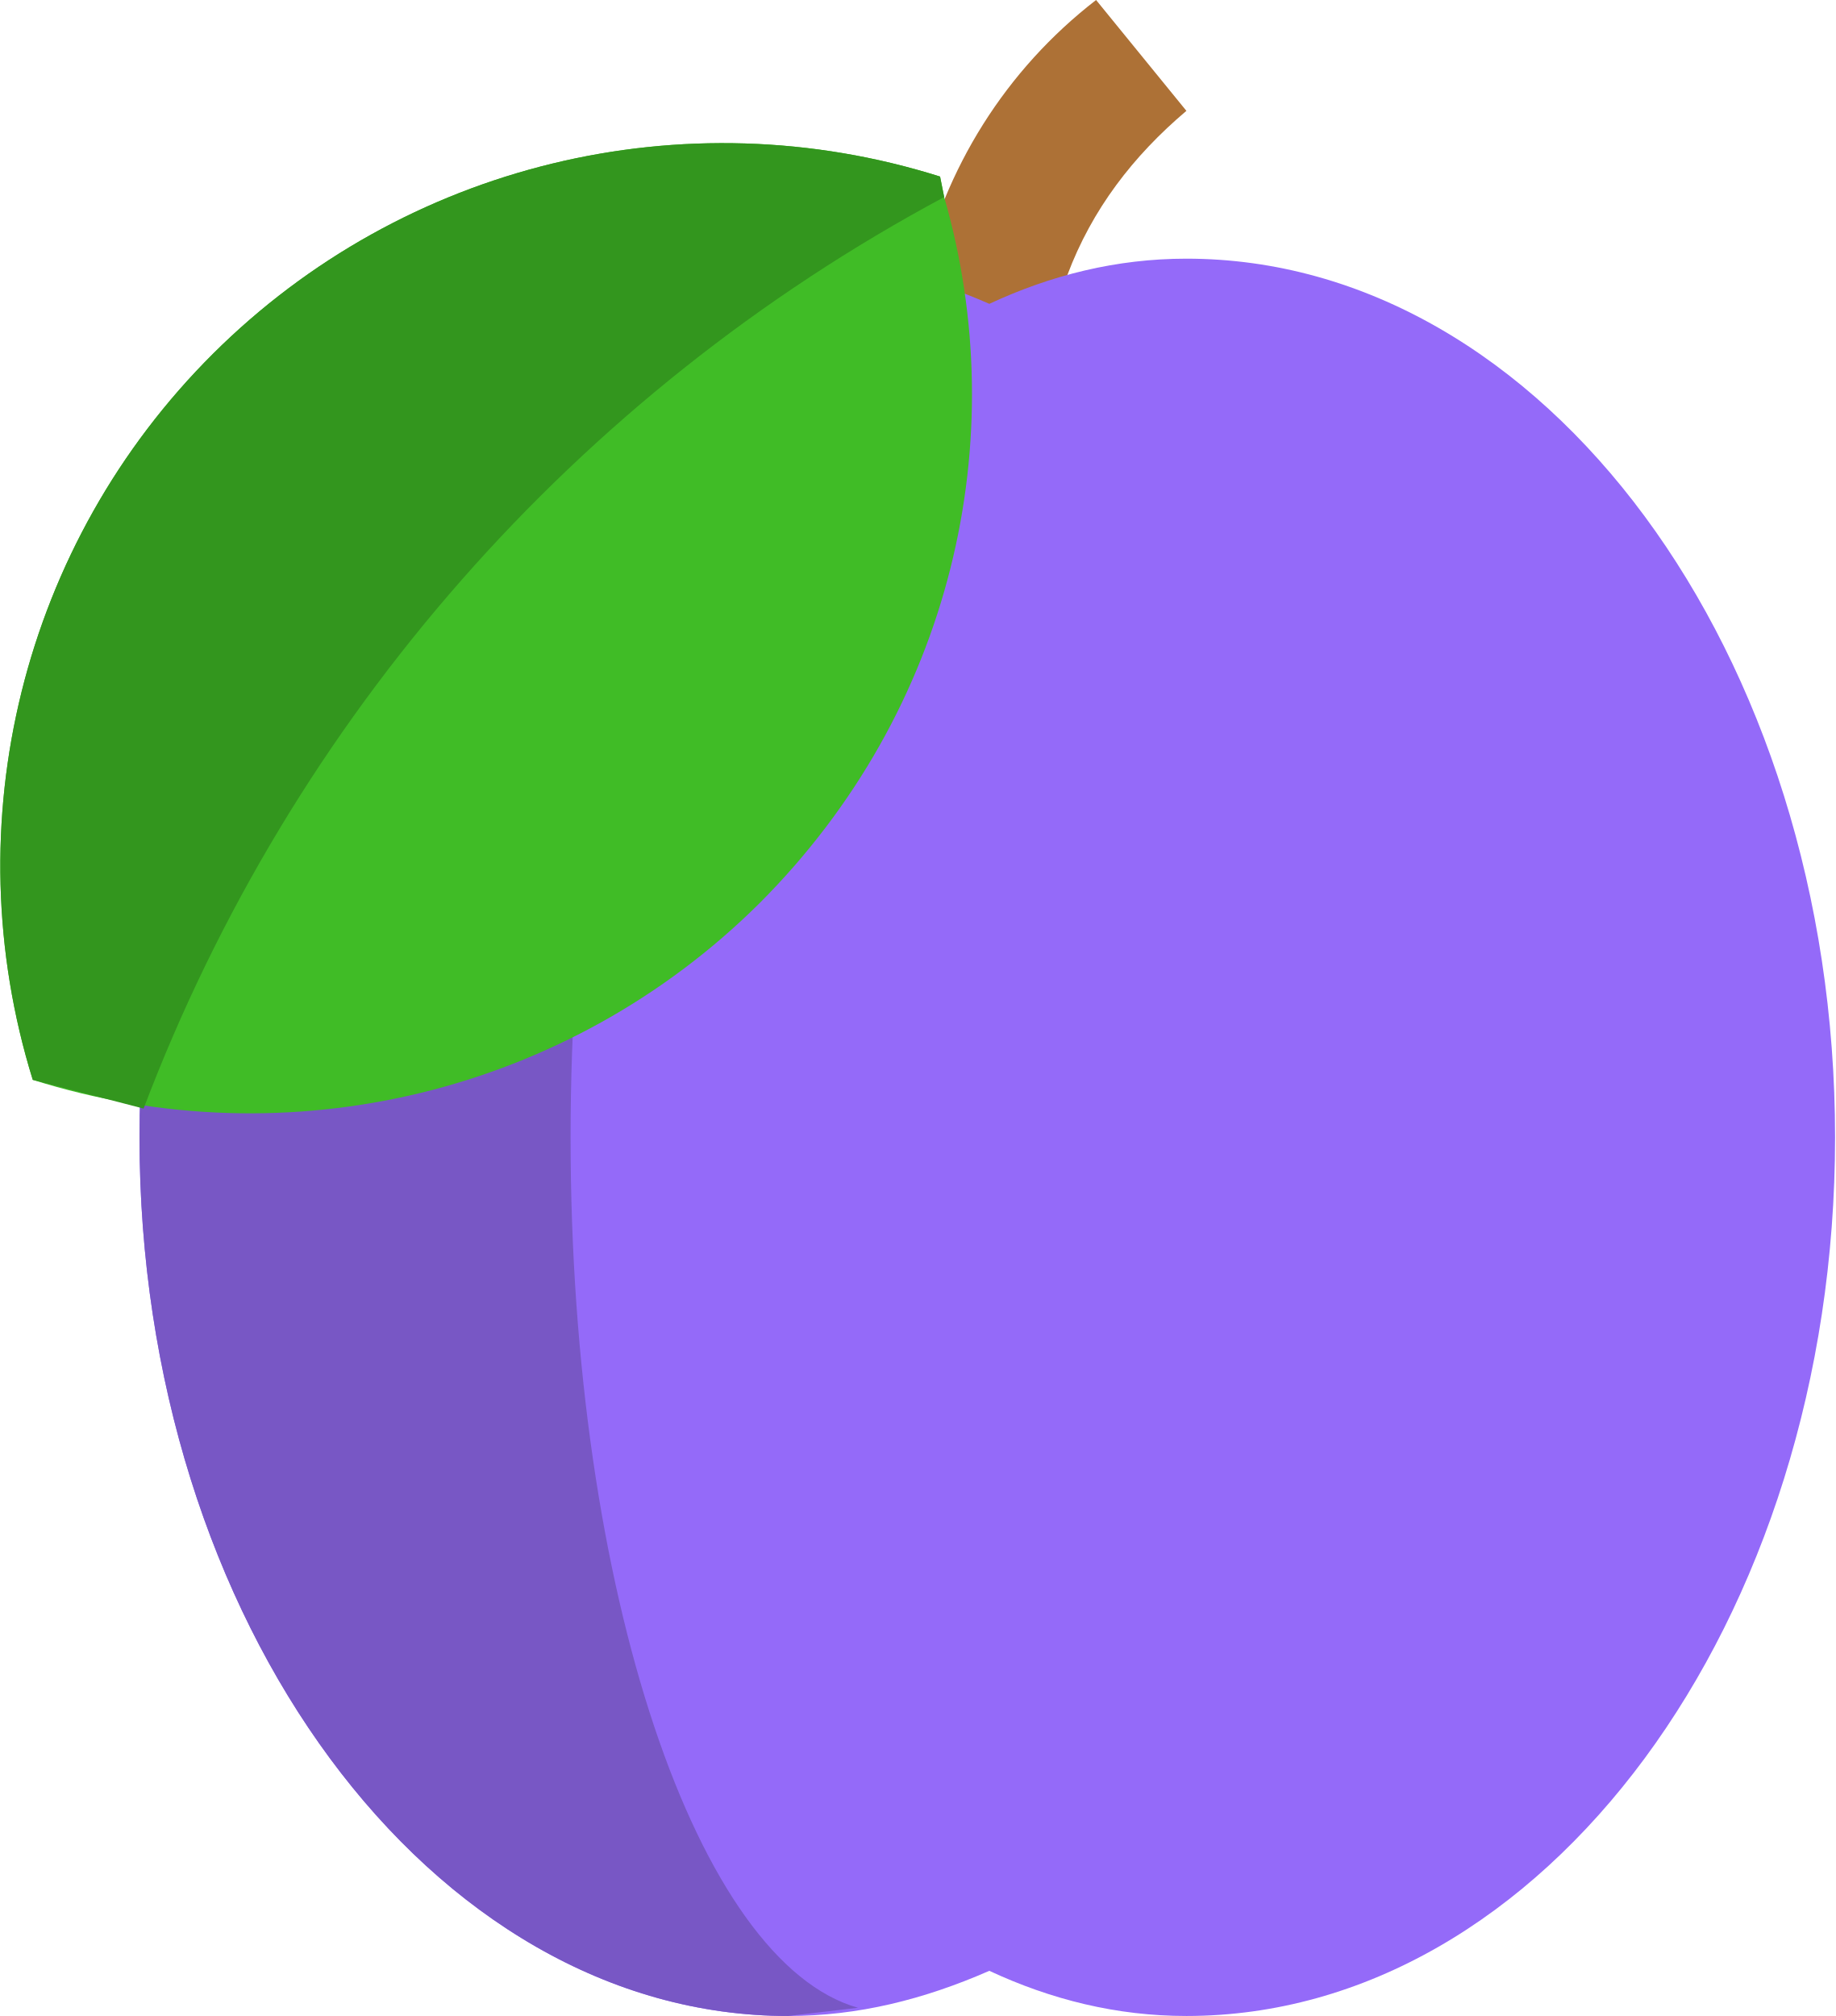
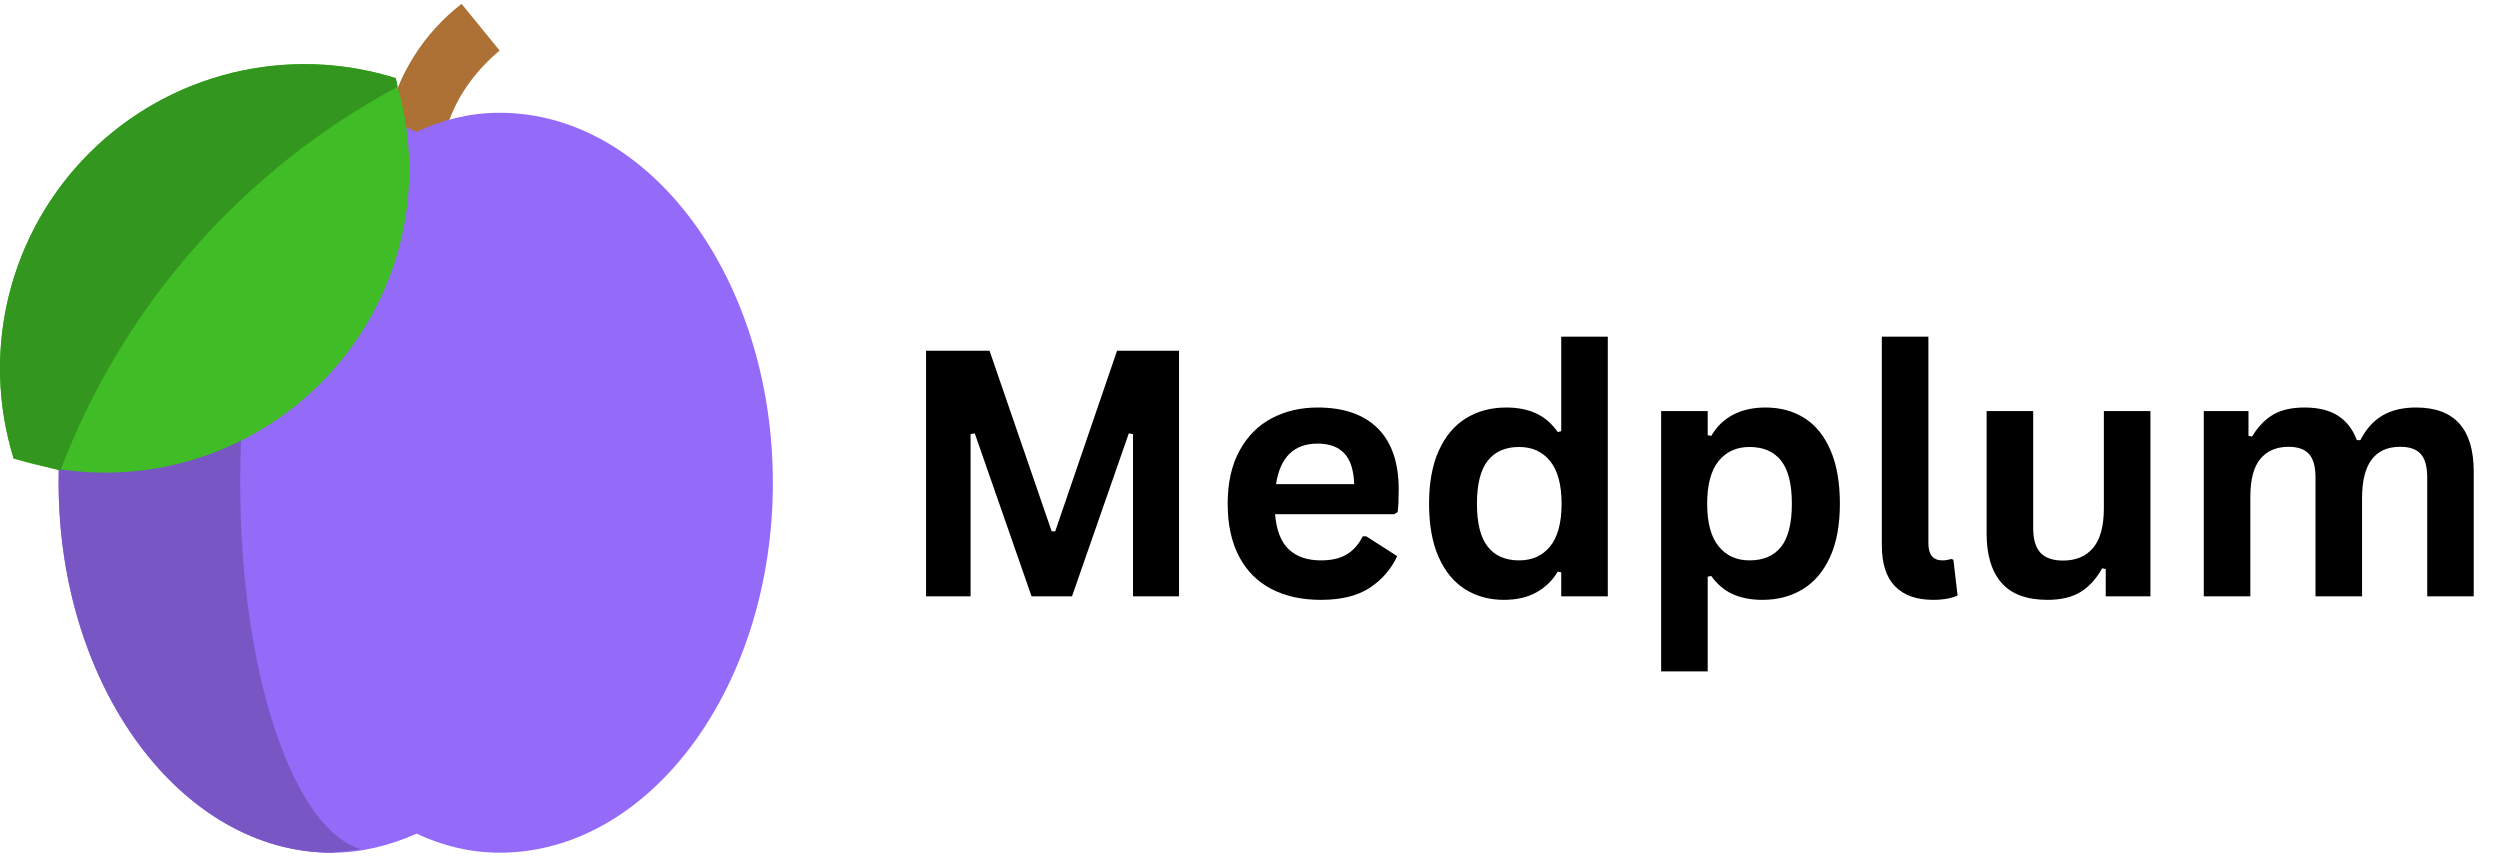
- <svg xmlns="http://www.w3.org/2000/svg" width="1.821in" height="2in" viewBox="0 0 46.246 50.81" version="1.1" id="svg8">
-   <defs id="defs2" />
-   <g id="layer1" transform="translate(-9.83439,-21.50649)">
-     <g id="g923" transform="matrix(0.1034818,0,0,0.1034818,7.547441,21.50649)">
-       <path fill="#ad7136" d="m 282,67 c 6,-16 16,-29 29,-40 L 289,0 c -22,17 -37,41 -43,68 l 17,23 z" id="path900" />
-       <path fill="#946af9" d="m 311,63 c -17,0 -33,4 -48,11 -16,-7 -32,-11 -49,-11 -87,0 -158,96 -158,214 0,118 71,214 158,214 17,0 33,-4 49,-11 15,7 31,11 48,11 87,0 158,-96 158,-214 C 469,159 398,63 311,63 Z" id="path902" />
-       <path fill="#7857c5" d="m 231,489 -17,2 C 127,491 56,395 56,277 56,159 127,63 214,63 l 17,1 c -39,12 -70,102 -70,213 0,111 31,201 70,212 z" id="path904" />
-       <path fill="#40bc26" d="M 207,220 A 176,176 0 0 1 30,263 176,176 0 0 1 251,43 l 1,5 c 17,59 2,125 -45,172 z" id="path906" />
-       <path fill="#33961e" d="M 252,48 A 421,421 0 0 0 57,270 L 30,263 A 176,176 0 0 1 251,43 Z" id="path908" />
+ <svg xmlns="http://www.w3.org/2000/svg" width="896" zoomAndPan="magnify" viewBox="0 0 672 231" height="308" preserveAspectRatio="xMidYMid meet" version="1.0">
+   <defs>
+     <g />
+     <clipPath id="528b17c1fb">
+       <path d="M 15 30 L 207.75 30 L 207.75 230 L 15 230 Z M 15 30 " clip-rule="nonzero" />
+     </clipPath>
+   </defs>
+   <path fill="#ad7136" d="M 120.816 32.172 C 123.605 24.734 128.254 18.695 134.297 13.582 L 124.07 1.035 C 113.844 8.938 106.871 20.09 104.082 32.637 L 111.984 43.324 Z M 120.816 32.172 " fill-opacity="1" fill-rule="nonzero" />
+   <g clip-path="url(#528b17c1fb)">
+     <path fill="#946af9" d="M 134.297 30.312 C 126.395 30.312 118.957 32.172 111.984 35.426 C 104.547 32.172 97.109 30.312 89.207 30.312 C 48.762 30.312 15.758 74.926 15.758 129.762 C 15.758 184.598 48.762 229.207 89.207 229.207 C 97.109 229.207 104.547 227.348 111.984 224.098 C 118.957 227.348 126.395 229.207 134.297 229.207 C 174.742 229.207 207.746 184.598 207.746 129.762 C 207.746 74.926 174.742 30.312 134.297 30.312 Z M 134.297 30.312 " fill-opacity="1" fill-rule="nonzero" />
+   </g>
+   <path fill="#7857c5" d="M 97.109 228.277 L 89.207 229.207 C 48.762 229.207 15.758 184.598 15.758 129.762 C 15.758 74.926 48.762 30.312 89.207 30.312 L 97.109 30.777 C 78.98 36.355 64.57 78.176 64.57 129.762 C 64.57 181.344 78.98 223.168 97.109 228.277 Z M 97.109 228.277 " fill-opacity="1" fill-rule="nonzero" />
+   <path fill="#40bc26" d="M 85.953 103.273 C 84.637 104.578 83.277 105.84 81.875 107.055 C 80.477 108.27 79.035 109.434 77.555 110.551 C 76.074 111.668 74.555 112.734 73.004 113.746 C 71.449 114.758 69.863 115.719 68.246 116.625 C 66.625 117.531 64.977 118.379 63.301 119.172 C 61.625 119.969 59.926 120.703 58.199 121.379 C 56.473 122.059 54.723 122.676 52.957 123.234 C 51.188 123.797 49.402 124.293 47.598 124.73 C 45.797 125.168 43.98 125.547 42.152 125.859 C 40.324 126.176 38.488 126.426 36.645 126.613 C 34.801 126.805 32.949 126.93 31.098 126.996 C 29.242 127.059 27.387 127.059 25.535 126.996 C 23.68 126.934 21.832 126.809 19.984 126.621 C 18.141 126.434 16.305 126.184 14.477 125.871 C 12.648 125.559 10.832 125.184 9.031 124.746 C 7.227 124.309 5.441 123.812 3.672 123.254 C 3.121 121.48 2.633 119.695 2.207 117.887 C 1.777 116.082 1.41 114.266 1.105 112.434 C 0.801 110.605 0.562 108.766 0.383 106.922 C 0.203 105.074 0.086 103.223 0.031 101.367 C -0.02 99.512 -0.012 97.66 0.062 95.805 C 0.137 93.953 0.273 92.102 0.473 90.258 C 0.672 88.414 0.93 86.578 1.254 84.75 C 1.578 82.926 1.965 81.109 2.414 79.309 C 2.859 77.508 3.367 75.727 3.938 73.961 C 4.504 72.195 5.133 70.449 5.82 68.727 C 6.508 67.004 7.254 65.305 8.059 63.633 C 8.859 61.961 9.719 60.316 10.633 58.703 C 11.551 57.086 12.52 55.508 13.539 53.957 C 14.562 52.41 15.637 50.898 16.762 49.422 C 17.887 47.949 19.062 46.512 20.285 45.117 C 21.508 43.723 22.777 42.371 24.094 41.062 C 25.41 39.754 26.77 38.488 28.168 37.273 C 29.57 36.055 31.012 34.891 32.492 33.77 C 33.973 32.652 35.488 31.586 37.043 30.57 C 38.598 29.555 40.184 28.594 41.801 27.688 C 43.422 26.777 45.066 25.926 46.746 25.133 C 48.422 24.336 50.125 23.598 51.852 22.918 C 53.578 22.238 55.324 21.621 57.094 21.059 C 58.863 20.5 60.648 20 62.453 19.559 C 64.258 19.121 66.074 18.742 67.902 18.43 C 69.73 18.113 71.566 17.859 73.414 17.668 C 75.262 17.48 77.109 17.352 78.965 17.285 C 80.82 17.223 82.676 17.219 84.531 17.281 C 86.383 17.344 88.234 17.469 90.082 17.656 C 91.93 17.844 93.766 18.094 95.594 18.406 C 97.426 18.719 99.242 19.094 101.047 19.527 C 102.848 19.965 104.637 20.461 106.406 21.02 L 106.871 23.344 C 114.773 50.762 107.801 81.43 85.953 103.273 Z M 85.953 103.273 " fill-opacity="1" fill-rule="nonzero" />
+   <path fill="#33961e" d="M 106.871 23.344 C 101.711 26.102 96.688 29.09 91.797 32.301 C 86.906 35.512 82.168 38.934 77.582 42.57 C 73 46.207 68.59 50.043 64.348 54.074 C 60.109 58.105 56.059 62.32 52.195 66.715 C 48.336 71.109 44.676 75.668 41.223 80.391 C 37.773 85.113 34.539 89.98 31.523 94.996 C 28.504 100.008 25.719 105.145 23.164 110.406 C 20.609 115.672 18.297 121.039 16.223 126.508 L 3.672 123.254 C 3.121 121.48 2.633 119.695 2.207 117.887 C 1.777 116.082 1.41 114.266 1.105 112.434 C 0.801 110.605 0.562 108.766 0.383 106.922 C 0.203 105.074 0.086 103.223 0.031 101.367 C -0.02 99.512 -0.012 97.66 0.062 95.805 C 0.137 93.953 0.273 92.102 0.473 90.258 C 0.672 88.414 0.93 86.578 1.254 84.75 C 1.578 82.926 1.965 81.109 2.414 79.309 C 2.859 77.508 3.367 75.727 3.938 73.961 C 4.504 72.195 5.133 70.449 5.82 68.727 C 6.508 67.004 7.254 65.305 8.059 63.633 C 8.859 61.961 9.719 60.316 10.633 58.703 C 11.551 57.086 12.52 55.508 13.539 53.957 C 14.562 52.41 15.637 50.898 16.762 49.422 C 17.887 47.949 19.062 46.512 20.285 45.117 C 21.508 43.723 22.777 42.371 24.094 41.062 C 25.41 39.754 26.77 38.488 28.168 37.273 C 29.57 36.055 31.012 34.891 32.492 33.77 C 33.973 32.652 35.488 31.586 37.043 30.57 C 38.598 29.555 40.184 28.594 41.801 27.688 C 43.422 26.777 45.066 25.926 46.746 25.133 C 48.422 24.336 50.125 23.598 51.852 22.918 C 53.578 22.238 55.324 21.621 57.094 21.059 C 58.863 20.5 60.648 20 62.453 19.559 C 64.258 19.121 66.074 18.742 67.902 18.43 C 69.73 18.113 71.566 17.859 73.414 17.668 C 75.262 17.48 77.109 17.352 78.965 17.285 C 80.82 17.223 82.676 17.219 84.531 17.281 C 86.383 17.344 88.234 17.469 90.082 17.656 C 91.93 17.844 93.766 18.094 95.594 18.406 C 97.426 18.719 99.242 19.094 101.047 19.527 C 102.848 19.965 104.637 20.461 106.406 21.02 Z M 106.871 23.344 " fill-opacity="1" fill-rule="nonzero" />
+   <g fill="#000000" fill-opacity="1">
+     <g transform="translate(240.3448, 160.2879)">
+       <g>
+         <path d="M 20.547 0 L 8.578 0 L 8.578 -66.016 L 25.641 -66.016 L 42.344 -17.469 L 43.297 -17.469 L 59.922 -66.016 L 76.578 -66.016 L 76.578 0 L 64.203 0 L 64.203 -43.609 L 63.078 -43.797 L 47.812 0 L 36.938 0 L 21.672 -43.797 L 20.547 -43.609 Z M 20.547 0 " />
+       </g>
+     </g>
+   </g>
+   <g fill="#000000" fill-opacity="1">
+     <g transform="translate(325.5323, 160.2879)">
+       <g>
+         <path d="M 49.219 -22.078 L 17.203 -22.078 C 17.566 -17.742 18.801 -14.586 20.906 -12.609 C 23.008 -10.641 25.883 -9.656 29.531 -9.656 C 32.383 -9.656 34.695 -10.191 36.469 -11.266 C 38.25 -12.336 39.68 -13.957 40.766 -16.125 L 41.719 -16.125 L 50.031 -10.797 C 48.406 -7.297 45.953 -4.461 42.672 -2.297 C 39.391 -0.129 35.008 0.953 29.531 0.953 C 24.383 0.953 19.938 -0.023 16.188 -1.984 C 12.438 -3.941 9.547 -6.852 7.516 -10.719 C 5.484 -14.594 4.469 -19.312 4.469 -24.875 C 4.469 -30.531 5.535 -35.301 7.672 -39.188 C 9.805 -43.07 12.695 -45.969 16.344 -47.875 C 19.988 -49.789 24.082 -50.75 28.625 -50.75 C 35.664 -50.75 41.062 -48.879 44.812 -45.141 C 48.562 -41.41 50.438 -35.938 50.438 -28.719 C 50.438 -26.094 50.344 -24.062 50.156 -22.625 Z M 38.469 -30.156 C 38.344 -33.945 37.457 -36.707 35.812 -38.438 C 34.176 -40.176 31.781 -41.047 28.625 -41.047 C 22.301 -41.047 18.582 -37.414 17.469 -30.156 Z M 38.469 -30.156 " />
+       </g>
+     </g>
+   </g>
+   <g fill="#000000" fill-opacity="1">
+     <g transform="translate(379.6604, 160.2879)">
+       <g>
+         <path d="M 24.609 0.953 C 20.66 0.953 17.172 0 14.141 -1.906 C 11.117 -3.82 8.75 -6.711 7.031 -10.578 C 5.32 -14.453 4.469 -19.219 4.469 -24.875 C 4.469 -30.562 5.348 -35.336 7.109 -39.203 C 8.867 -43.078 11.305 -45.969 14.422 -47.875 C 17.535 -49.789 21.141 -50.75 25.234 -50.75 C 28.336 -50.75 31.023 -50.211 33.297 -49.141 C 35.566 -48.078 37.488 -46.414 39.062 -44.156 L 40 -44.391 L 40 -69.797 L 52.516 -69.797 L 52.516 0 L 40 0 L 40 -6.453 L 39.062 -6.641 C 37.676 -4.285 35.773 -2.43 33.359 -1.078 C 30.953 0.273 28.035 0.953 24.609 0.953 Z M 28.672 -9.656 C 32.191 -9.656 34.973 -10.91 37.016 -13.422 C 39.066 -15.941 40.094 -19.758 40.094 -24.875 C 40.094 -29.988 39.066 -33.812 37.016 -36.344 C 34.973 -38.875 32.191 -40.141 28.672 -40.141 C 24.992 -40.141 22.188 -38.91 20.25 -36.453 C 18.312 -34.004 17.344 -30.145 17.344 -24.875 C 17.344 -19.633 18.312 -15.785 20.25 -13.328 C 22.188 -10.879 24.992 -9.656 28.672 -9.656 Z M 28.672 -9.656 " />
+       </g>
+     </g>
+   </g>
+   <g fill="#000000" fill-opacity="1">
+     <g transform="translate(439.3413, 160.2879)">
+       <g>
+         <path d="M 7.172 20.188 L 7.172 -49.797 L 19.688 -49.797 L 19.688 -43.297 L 20.641 -43.125 C 22.109 -45.645 24.078 -47.547 26.547 -48.828 C 29.016 -50.109 31.906 -50.75 35.219 -50.75 C 39.219 -50.75 42.711 -49.801 45.703 -47.906 C 48.703 -46.008 51.035 -43.125 52.703 -39.25 C 54.379 -35.383 55.219 -30.594 55.219 -24.875 C 55.219 -19.188 54.336 -14.414 52.578 -10.562 C 50.816 -6.707 48.367 -3.82 45.234 -1.906 C 42.109 0 38.5 0.953 34.406 0.953 C 31.301 0.953 28.617 0.43 26.359 -0.609 C 24.109 -1.648 22.203 -3.27 20.641 -5.469 L 19.688 -5.281 L 19.688 20.188 Z M 30.922 -9.656 C 34.66 -9.656 37.492 -10.875 39.422 -13.312 C 41.348 -15.758 42.312 -19.613 42.312 -24.875 C 42.312 -30.145 41.348 -34.004 39.422 -36.453 C 37.492 -38.91 34.66 -40.141 30.922 -40.141 C 27.43 -40.141 24.66 -38.875 22.609 -36.344 C 20.566 -33.812 19.547 -29.988 19.547 -24.875 C 19.547 -19.789 20.566 -15.984 22.609 -13.453 C 24.66 -10.922 27.43 -9.656 30.922 -9.656 Z M 30.922 -9.656 " />
+       </g>
+     </g>
+   </g>
+   <g fill="#000000" fill-opacity="1">
+     <g transform="translate(498.9771, 160.2879)">
+       <g>
+         <path d="M 20.672 0.953 C 16.191 0.953 12.77 -0.258 10.406 -2.688 C 8.039 -5.113 6.859 -8.789 6.859 -13.719 L 6.859 -69.797 L 19.375 -69.797 L 19.375 -14.219 C 19.375 -11.176 20.633 -9.656 23.156 -9.656 C 23.883 -9.656 24.656 -9.781 25.469 -10.031 L 26.094 -9.844 L 27.219 -0.219 C 26.531 0.133 25.613 0.414 24.469 0.625 C 23.32 0.844 22.055 0.953 20.672 0.953 Z M 20.672 0.953 " />
+       </g>
+     </g>
+   </g>
+   <g fill="#000000" fill-opacity="1">
+     <g transform="translate(527.5986, 160.2879)">
+       <g>
+         <path d="M 22.797 0.953 C 17.203 0.953 13.07 -0.57 10.406 -3.625 C 7.738 -6.688 6.406 -11.078 6.406 -16.797 L 6.406 -49.797 L 18.922 -49.797 L 18.922 -18.375 C 18.922 -15.332 19.57 -13.109 20.875 -11.703 C 22.188 -10.305 24.211 -9.609 26.953 -9.609 C 30.41 -9.609 33.102 -10.742 35.031 -13.016 C 36.957 -15.297 37.922 -18.875 37.922 -23.75 L 37.922 -49.797 L 50.438 -49.797 L 50.438 0 L 38.422 0 L 38.422 -7.312 L 37.469 -7.547 C 35.875 -4.68 33.926 -2.547 31.625 -1.141 C 29.32 0.254 26.379 0.953 22.797 0.953 Z M 22.797 0.953 " />
+       </g>
+     </g>
+   </g>
+   <g fill="#000000" fill-opacity="1">
+     <g transform="translate(585.2029, 160.2879)">
+       <g>
+         <path d="M 7.172 0 L 7.172 -49.797 L 19.188 -49.797 L 19.188 -43.125 L 20.141 -42.938 C 21.766 -45.613 23.664 -47.582 25.844 -48.844 C 28.031 -50.113 30.82 -50.75 34.219 -50.75 C 37.988 -50.75 41.016 -50.004 43.297 -48.516 C 45.586 -47.023 47.258 -44.848 48.312 -41.984 L 49.266 -41.984 C 50.797 -44.961 52.77 -47.164 55.188 -48.594 C 57.613 -50.031 60.633 -50.75 64.25 -50.75 C 74.57 -50.75 79.734 -45 79.734 -33.5 L 79.734 0 L 67.234 0 L 67.234 -31.922 C 67.234 -34.836 66.66 -36.941 65.516 -38.234 C 64.367 -39.535 62.531 -40.188 60 -40.188 C 53.145 -40.188 49.719 -35.594 49.719 -26.406 L 49.719 0 L 37.203 0 L 37.203 -31.922 C 37.203 -34.836 36.625 -36.941 35.469 -38.234 C 34.312 -39.535 32.469 -40.188 29.938 -40.188 C 26.719 -40.188 24.203 -39.109 22.391 -36.953 C 20.586 -34.805 19.688 -31.383 19.688 -26.688 L 19.688 0 Z M 7.172 0 " />
+       </g>
    </g>
  </g>
</svg>
